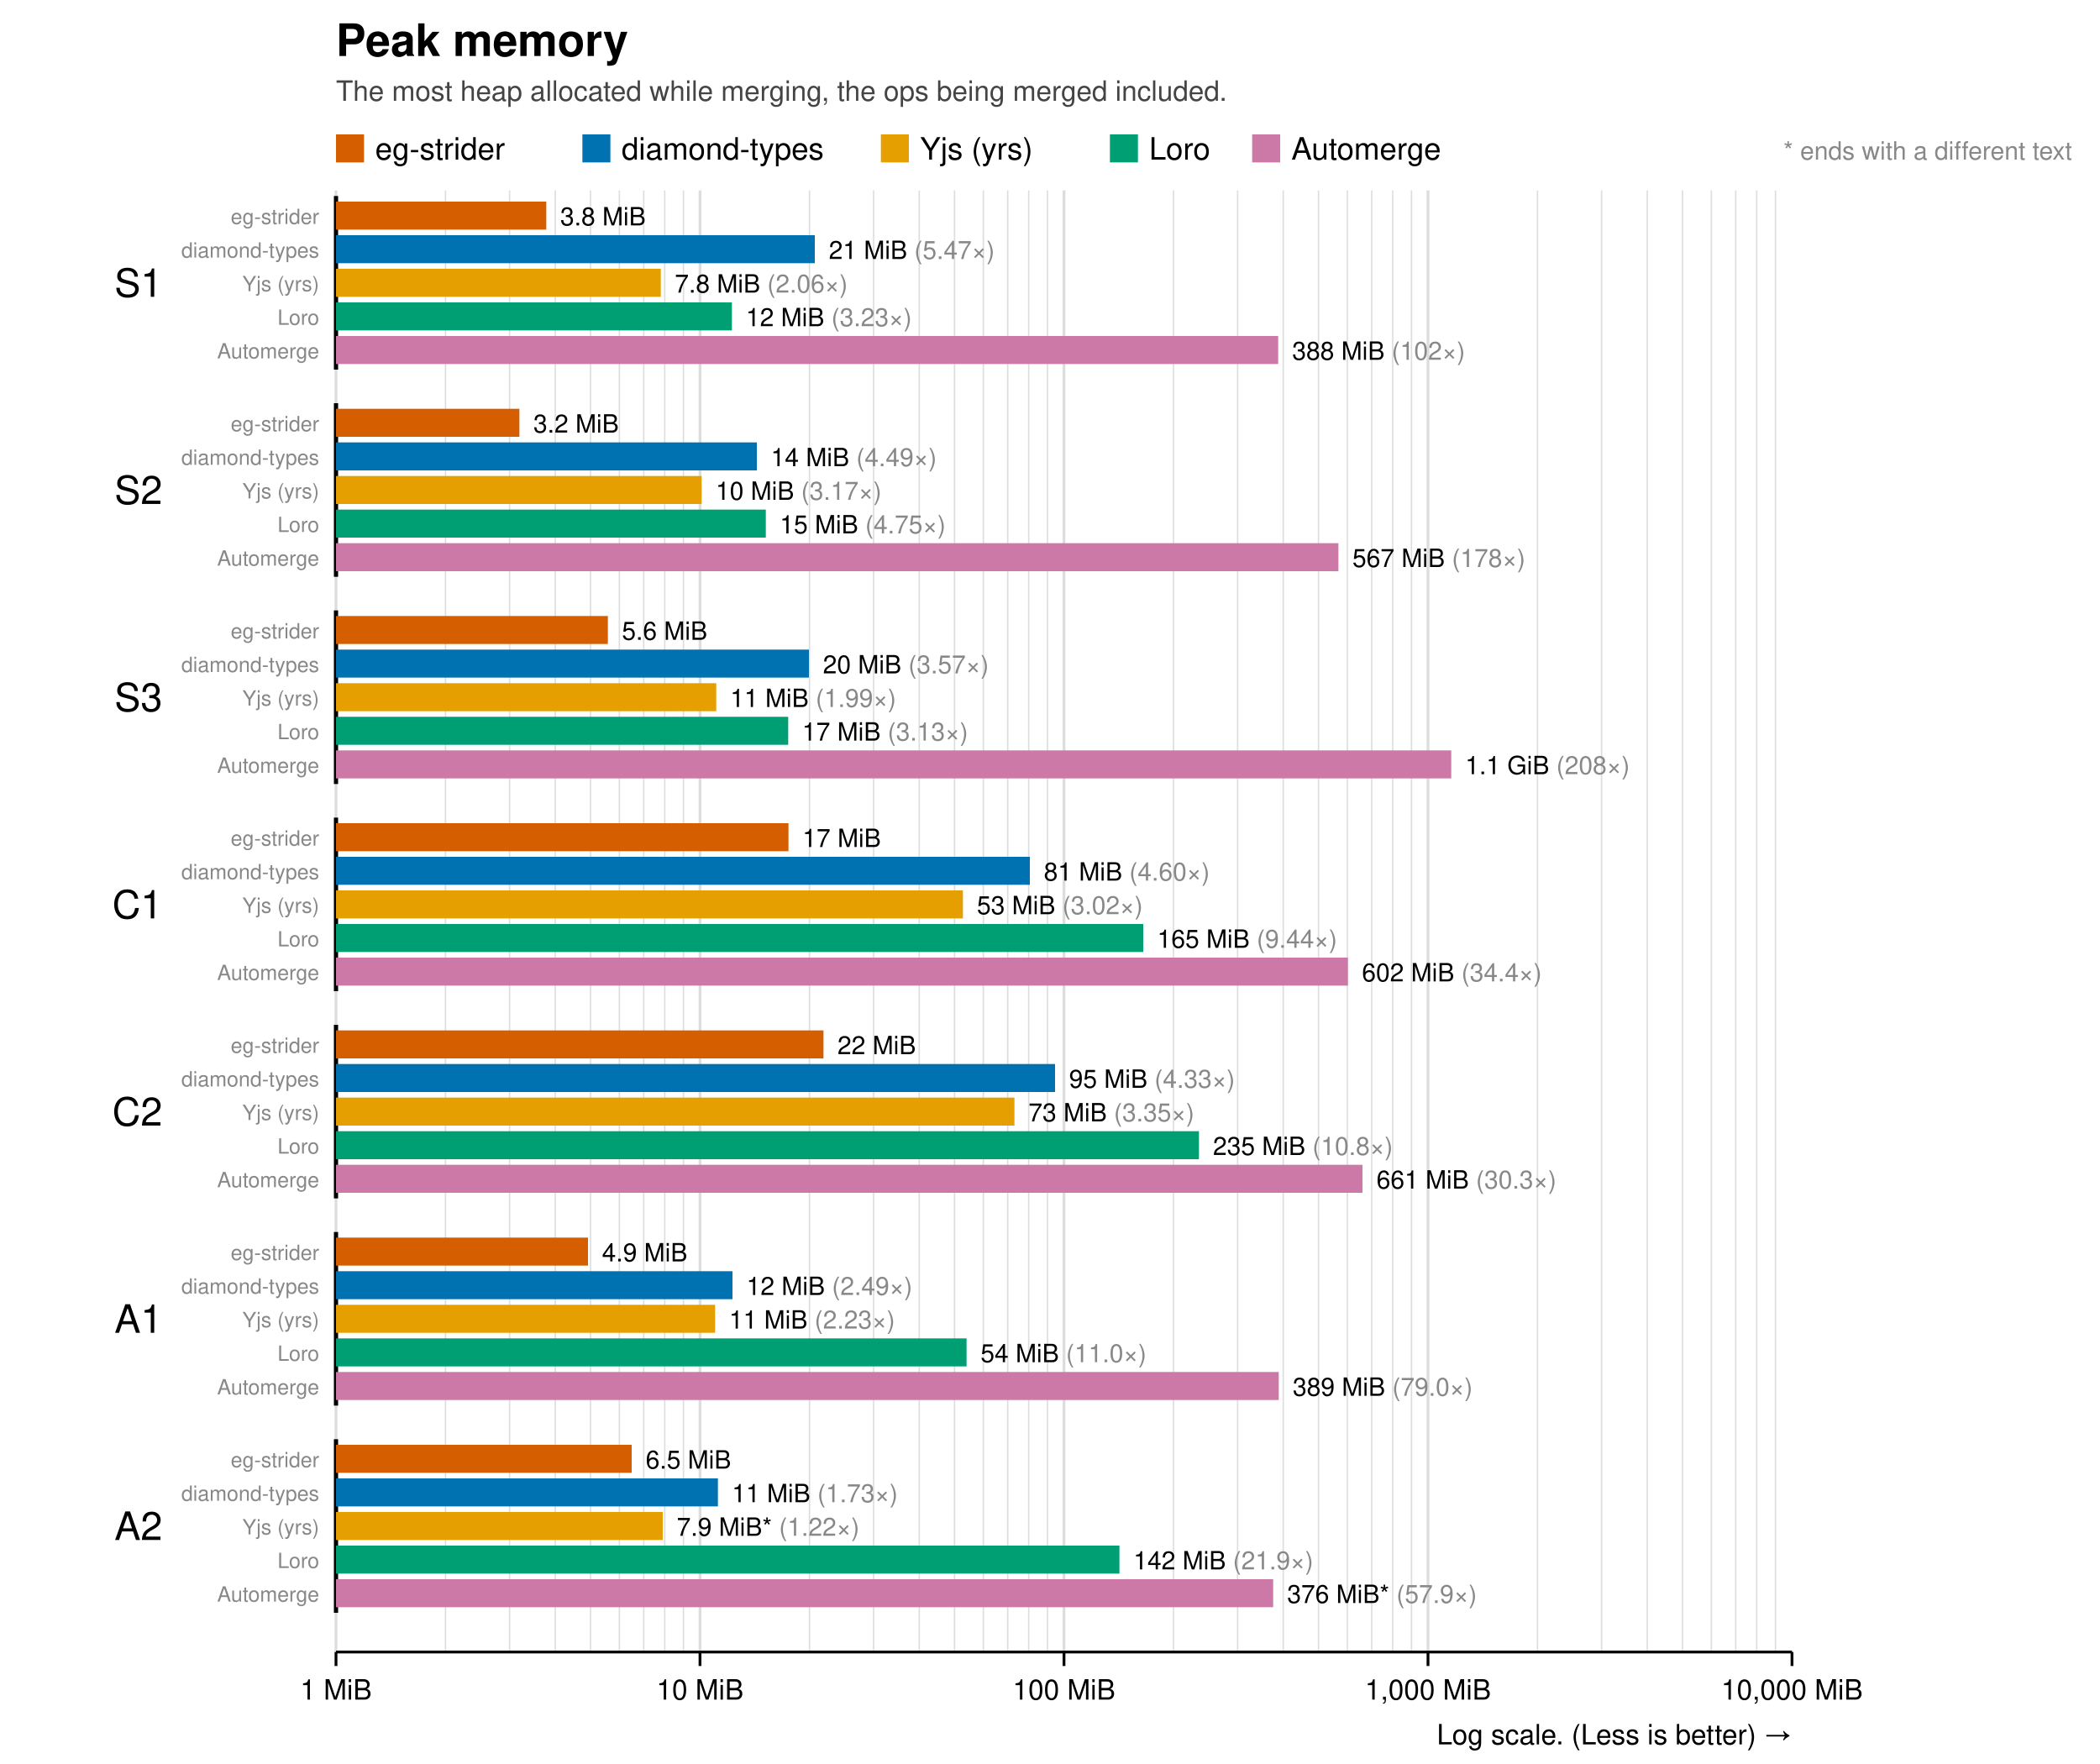
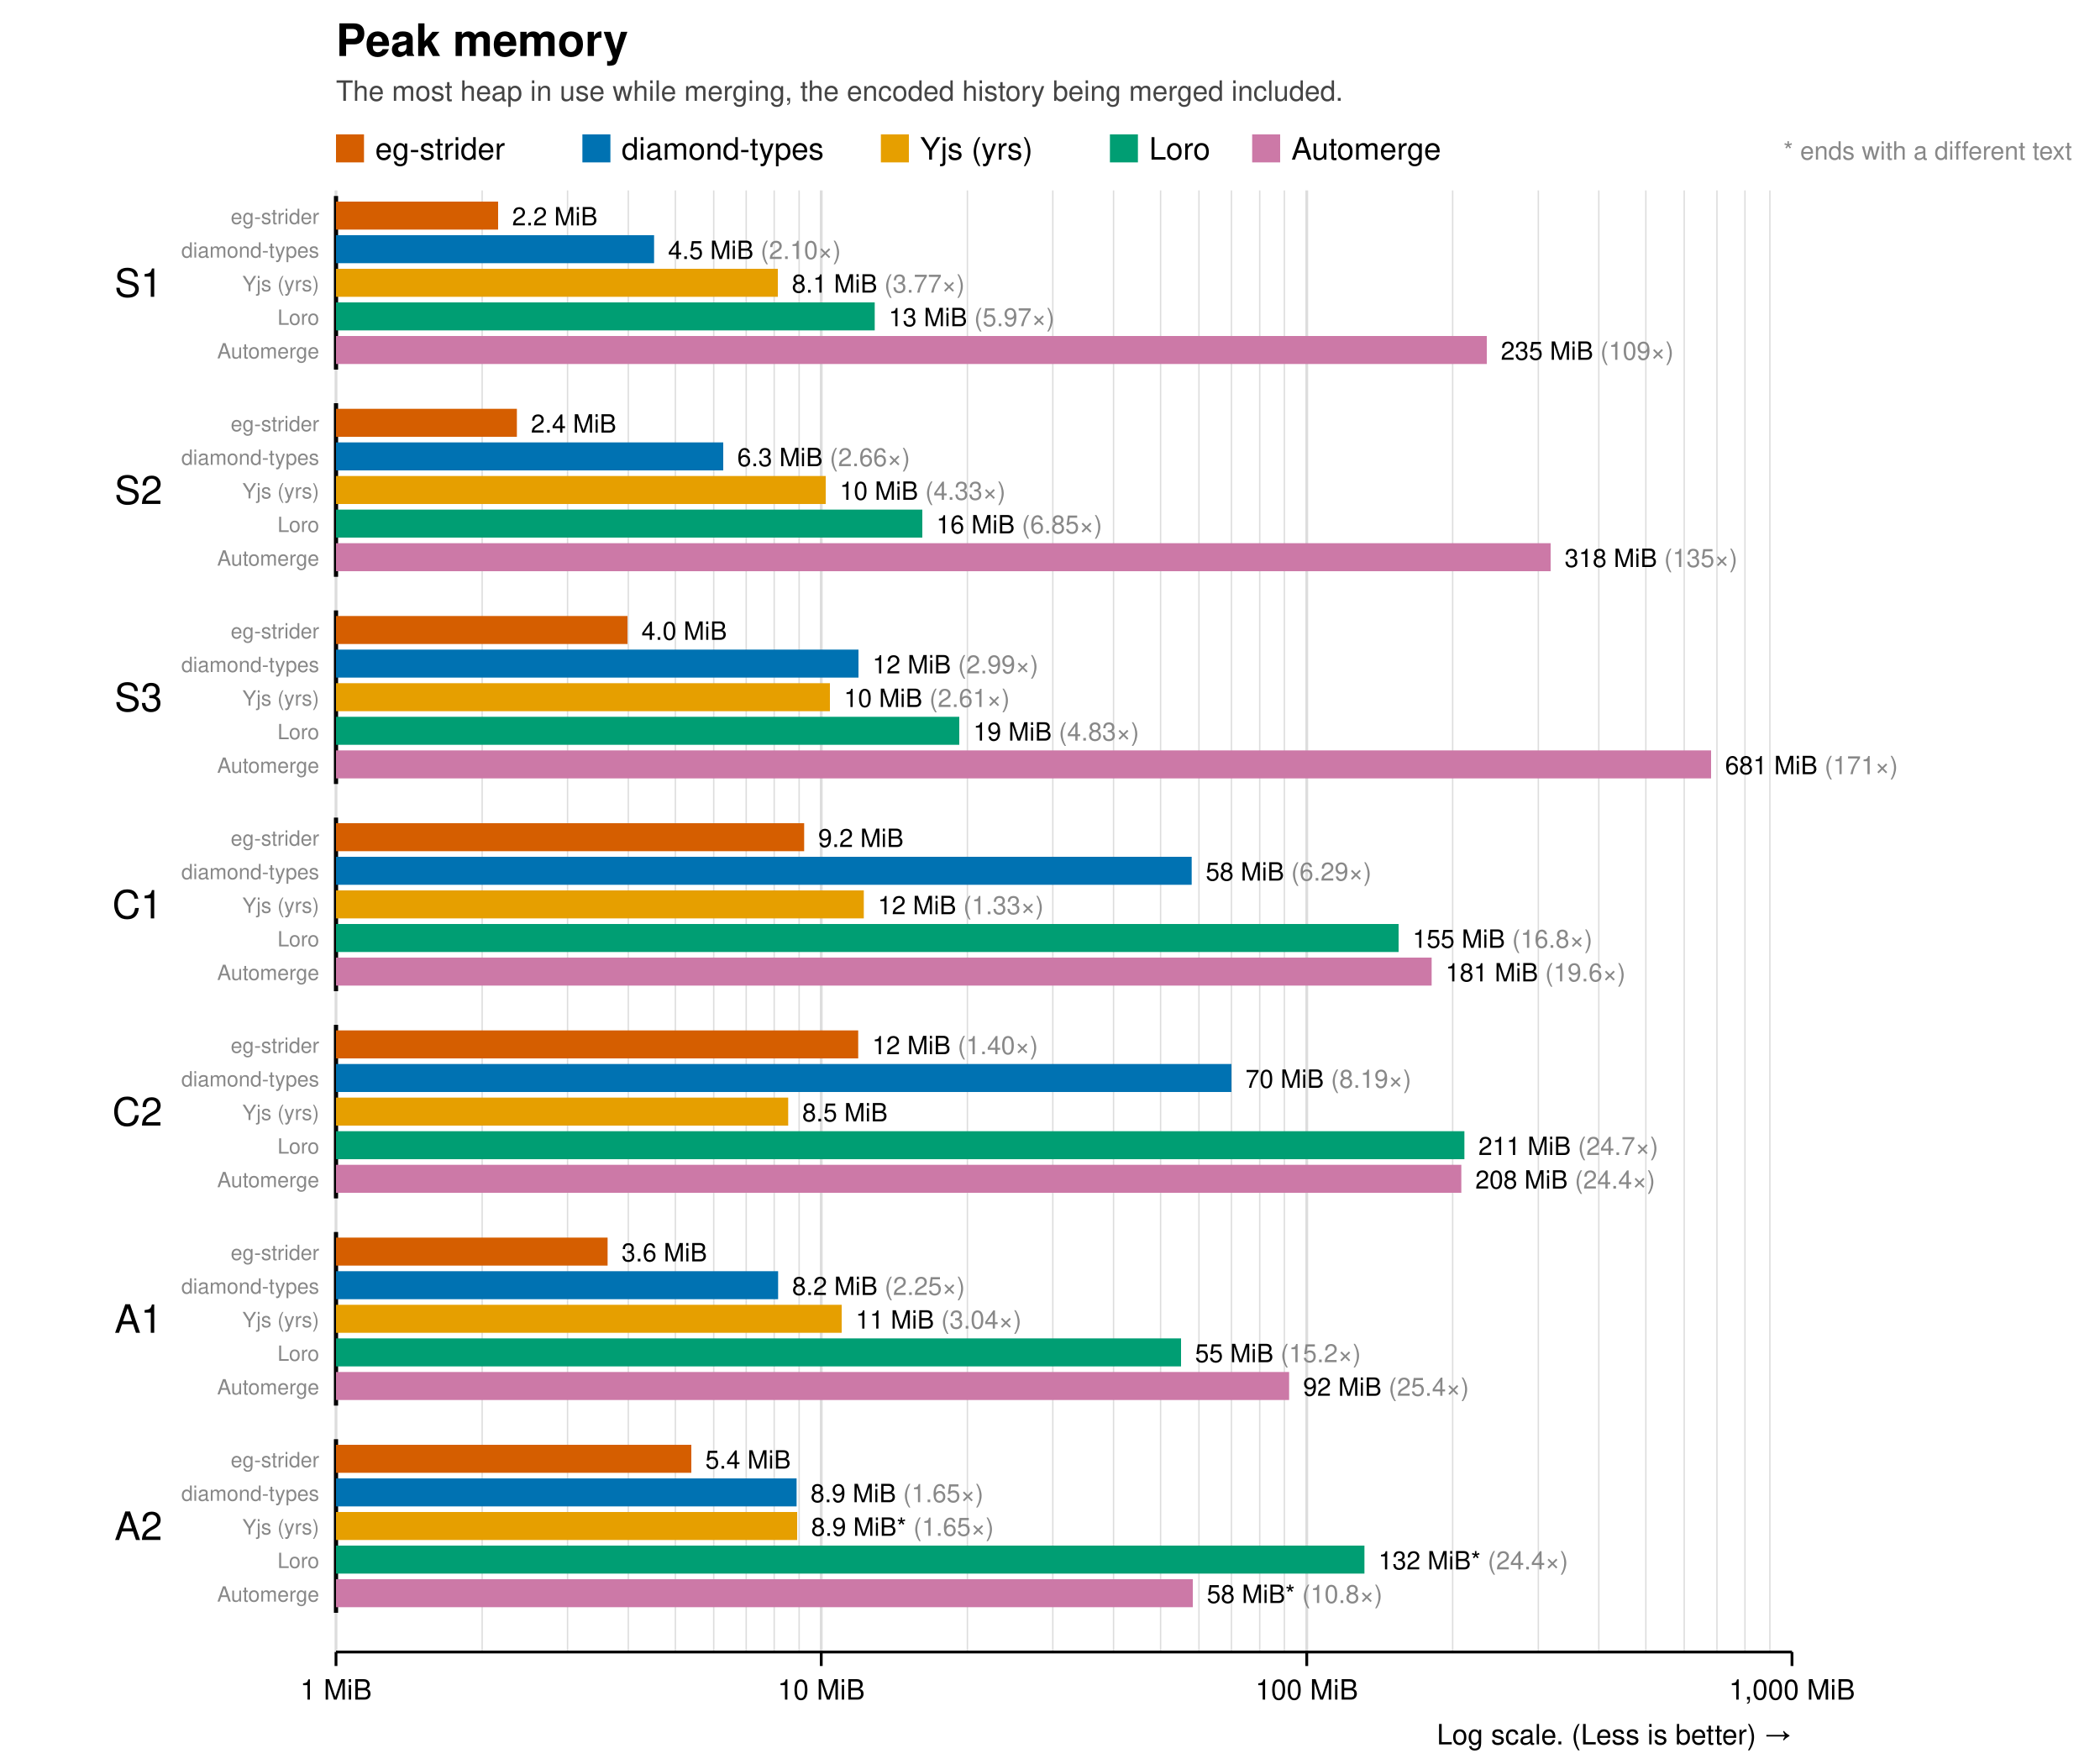
<svg xmlns="http://www.w3.org/2000/svg" viewBox="0 0 750 630" font-family="Helvetica, Arial, sans-serif">
  <rect width="750" height="630" fill="white" />
  <text x="120" y="20" font-size="16" font-weight="bold">Peak memory</text>
-   <text x="120" y="36" font-size="10" fill="#444">The most heap allocated while merging, the ops being merged included.</text>
+   <text x="120" y="36" font-size="10" fill="#444">The most heap in use while merging, the encoded history being merged included.</text>
  <rect x="120" y="48" width="10" height="10" fill="#d55e00" />
  <text x="134" y="57" font-size="11">eg-strider</text>
  <rect x="208.0" y="48" width="10" height="10" fill="#0072b2" />
  <text x="222.0" y="57" font-size="11">diamond-types</text>
  <rect x="314.6" y="48" width="10" height="10" fill="#e69f00" />
  <text x="328.6" y="57" font-size="11">Yjs (yrs)</text>
  <rect x="396.4" y="48" width="10" height="10" fill="#009e73" />
  <text x="410.4" y="57" font-size="11">Loro</text>
  <rect x="447.2" y="48" width="10" height="10" fill="#cc79a7" />
  <text x="461.2" y="57" font-size="11">Automerge</text>
  <text x="740" y="57" font-size="9" fill="#888" text-anchor="end">* ends with a different text</text>
  <line x1="120.0" y1="68" x2="120.0" y2="590" stroke="#ddd" stroke-width="1" />
-   <line x1="159.1" y1="68" x2="159.1" y2="590" stroke="#ddd" stroke-width="0.5" />
-   <line x1="182.0" y1="68" x2="182.0" y2="590" stroke="#ddd" stroke-width="0.5" />
-   <line x1="198.3" y1="68" x2="198.3" y2="590" stroke="#ddd" stroke-width="0.5" />
-   <line x1="210.9" y1="68" x2="210.9" y2="590" stroke="#ddd" stroke-width="0.5" />
-   <line x1="221.2" y1="68" x2="221.2" y2="590" stroke="#ddd" stroke-width="0.5" />
-   <line x1="229.9" y1="68" x2="229.9" y2="590" stroke="#ddd" stroke-width="0.5" />
-   <line x1="237.4" y1="68" x2="237.4" y2="590" stroke="#ddd" stroke-width="0.5" />
-   <line x1="244.1" y1="68" x2="244.1" y2="590" stroke="#ddd" stroke-width="0.5" />
-   <line x1="250.0" y1="68" x2="250.0" y2="590" stroke="#ddd" stroke-width="1" />
-   <line x1="289.1" y1="68" x2="289.1" y2="590" stroke="#ddd" stroke-width="0.5" />
-   <line x1="312.0" y1="68" x2="312.0" y2="590" stroke="#ddd" stroke-width="0.5" />
-   <line x1="328.3" y1="68" x2="328.3" y2="590" stroke="#ddd" stroke-width="0.5" />
-   <line x1="340.9" y1="68" x2="340.9" y2="590" stroke="#ddd" stroke-width="0.5" />
-   <line x1="351.2" y1="68" x2="351.2" y2="590" stroke="#ddd" stroke-width="0.5" />
-   <line x1="359.9" y1="68" x2="359.9" y2="590" stroke="#ddd" stroke-width="0.5" />
-   <line x1="367.4" y1="68" x2="367.4" y2="590" stroke="#ddd" stroke-width="0.5" />
-   <line x1="374.1" y1="68" x2="374.1" y2="590" stroke="#ddd" stroke-width="0.5" />
-   <line x1="380.0" y1="68" x2="380.0" y2="590" stroke="#ddd" stroke-width="1" />
-   <line x1="419.1" y1="68" x2="419.1" y2="590" stroke="#ddd" stroke-width="0.5" />
-   <line x1="442.0" y1="68" x2="442.0" y2="590" stroke="#ddd" stroke-width="0.5" />
-   <line x1="458.3" y1="68" x2="458.3" y2="590" stroke="#ddd" stroke-width="0.5" />
-   <line x1="470.9" y1="68" x2="470.9" y2="590" stroke="#ddd" stroke-width="0.5" />
-   <line x1="481.2" y1="68" x2="481.2" y2="590" stroke="#ddd" stroke-width="0.5" />
-   <line x1="489.9" y1="68" x2="489.9" y2="590" stroke="#ddd" stroke-width="0.5" />
-   <line x1="497.4" y1="68" x2="497.4" y2="590" stroke="#ddd" stroke-width="0.5" />
-   <line x1="504.1" y1="68" x2="504.1" y2="590" stroke="#ddd" stroke-width="0.5" />
-   <line x1="510.0" y1="68" x2="510.0" y2="590" stroke="#ddd" stroke-width="1" />
-   <line x1="549.1" y1="68" x2="549.1" y2="590" stroke="#ddd" stroke-width="0.5" />
-   <line x1="572.0" y1="68" x2="572.0" y2="590" stroke="#ddd" stroke-width="0.5" />
-   <line x1="588.3" y1="68" x2="588.3" y2="590" stroke="#ddd" stroke-width="0.5" />
-   <line x1="600.9" y1="68" x2="600.9" y2="590" stroke="#ddd" stroke-width="0.5" />
-   <line x1="611.2" y1="68" x2="611.2" y2="590" stroke="#ddd" stroke-width="0.5" />
-   <line x1="619.9" y1="68" x2="619.9" y2="590" stroke="#ddd" stroke-width="0.5" />
-   <line x1="627.4" y1="68" x2="627.4" y2="590" stroke="#ddd" stroke-width="0.5" />
-   <line x1="634.1" y1="68" x2="634.1" y2="590" stroke="#ddd" stroke-width="0.5" />
+   <line x1="172.2" y1="68" x2="172.2" y2="590" stroke="#ddd" stroke-width="0.5" />
+   <line x1="202.7" y1="68" x2="202.7" y2="590" stroke="#ddd" stroke-width="0.5" />
+   <line x1="224.4" y1="68" x2="224.4" y2="590" stroke="#ddd" stroke-width="0.5" />
+   <line x1="241.2" y1="68" x2="241.2" y2="590" stroke="#ddd" stroke-width="0.5" />
+   <line x1="254.9" y1="68" x2="254.9" y2="590" stroke="#ddd" stroke-width="0.5" />
+   <line x1="266.5" y1="68" x2="266.5" y2="590" stroke="#ddd" stroke-width="0.5" />
+   <line x1="276.5" y1="68" x2="276.5" y2="590" stroke="#ddd" stroke-width="0.5" />
+   <line x1="285.4" y1="68" x2="285.4" y2="590" stroke="#ddd" stroke-width="0.5" />
+   <line x1="293.3" y1="68" x2="293.3" y2="590" stroke="#ddd" stroke-width="1" />
+   <line x1="345.5" y1="68" x2="345.5" y2="590" stroke="#ddd" stroke-width="0.5" />
+   <line x1="376.0" y1="68" x2="376.0" y2="590" stroke="#ddd" stroke-width="0.5" />
+   <line x1="397.7" y1="68" x2="397.7" y2="590" stroke="#ddd" stroke-width="0.5" />
+   <line x1="414.5" y1="68" x2="414.5" y2="590" stroke="#ddd" stroke-width="0.5" />
+   <line x1="428.2" y1="68" x2="428.2" y2="590" stroke="#ddd" stroke-width="0.5" />
+   <line x1="439.8" y1="68" x2="439.8" y2="590" stroke="#ddd" stroke-width="0.5" />
+   <line x1="449.9" y1="68" x2="449.9" y2="590" stroke="#ddd" stroke-width="0.5" />
+   <line x1="458.7" y1="68" x2="458.7" y2="590" stroke="#ddd" stroke-width="0.5" />
+   <line x1="466.7" y1="68" x2="466.7" y2="590" stroke="#ddd" stroke-width="1" />
+   <line x1="518.8" y1="68" x2="518.8" y2="590" stroke="#ddd" stroke-width="0.5" />
+   <line x1="549.4" y1="68" x2="549.4" y2="590" stroke="#ddd" stroke-width="0.5" />
+   <line x1="571.0" y1="68" x2="571.0" y2="590" stroke="#ddd" stroke-width="0.5" />
+   <line x1="587.8" y1="68" x2="587.8" y2="590" stroke="#ddd" stroke-width="0.5" />
+   <line x1="601.5" y1="68" x2="601.5" y2="590" stroke="#ddd" stroke-width="0.5" />
+   <line x1="613.2" y1="68" x2="613.2" y2="590" stroke="#ddd" stroke-width="0.5" />
+   <line x1="623.2" y1="68" x2="623.2" y2="590" stroke="#ddd" stroke-width="0.5" />
+   <line x1="632.1" y1="68" x2="632.1" y2="590" stroke="#ddd" stroke-width="0.5" />
  <line x1="120.0" y1="590" x2="120.0" y2="595" stroke="black" />
  <text x="120.0" y="607" font-size="10" text-anchor="middle">1 MiB</text>
-   <line x1="250.0" y1="590" x2="250.0" y2="595" stroke="black" />
-   <text x="250.0" y="607" font-size="10" text-anchor="middle">10 MiB</text>
-   <line x1="380.0" y1="590" x2="380.0" y2="595" stroke="black" />
-   <text x="380.0" y="607" font-size="10" text-anchor="middle">100 MiB</text>
-   <line x1="510.0" y1="590" x2="510.0" y2="595" stroke="black" />
-   <text x="510.0" y="607" font-size="10" text-anchor="middle">1,000 MiB</text>
+   <line x1="293.3" y1="590" x2="293.3" y2="595" stroke="black" />
+   <text x="293.3" y="607" font-size="10" text-anchor="middle">10 MiB</text>
+   <line x1="466.7" y1="590" x2="466.7" y2="595" stroke="black" />
+   <text x="466.7" y="607" font-size="10" text-anchor="middle">100 MiB</text>
  <line x1="640.0" y1="590" x2="640.0" y2="595" stroke="black" />
-   <text x="640.0" y="607" font-size="10" text-anchor="middle">10,000 MiB</text>
+   <text x="640.0" y="607" font-size="10" text-anchor="middle">1,000 MiB</text>
  <line x1="120" y1="590" x2="640" y2="590" stroke="black" />
  <text x="640" y="623" font-size="10" text-anchor="end">Log scale. (Less is better) →</text>
  <text x="58" y="106.0" font-size="14" text-anchor="end">S1</text>
  <line x1="120" y1="70" x2="120" y2="132" stroke="black" stroke-width="1.5" />
  <text x="114" y="80" font-size="7.5" fill="#888" text-anchor="end">eg-strider</text>
-   <rect x="120" y="72" width="75.1" height="10" fill="#d55e00" />
-   <text x="200.1" y="80.5" font-size="9">3.8 MiB</text>
+   <rect x="120" y="72" width="57.9" height="10" fill="#d55e00" />
+   <text x="182.9" y="80.5" font-size="9">2.2 MiB</text>
  <text x="114" y="92" font-size="7.5" fill="#888" text-anchor="end">diamond-types</text>
-   <rect x="120" y="84" width="171.0" height="10" fill="#0072b2" />
-   <text x="296.0" y="92.5" font-size="9">21 MiB <tspan fill="#888">(5.47×)</tspan>
+   <rect x="120" y="84" width="113.6" height="10" fill="#0072b2" />
+   <text x="238.6" y="92.5" font-size="9">4.5 MiB <tspan fill="#888">(2.10×)</tspan>
  </text>
  <text x="114" y="104" font-size="7.5" fill="#888" text-anchor="end">Yjs (yrs)</text>
-   <rect x="120" y="96" width="116.0" height="10" fill="#e69f00" />
-   <text x="241.0" y="104.5" font-size="9">7.8 MiB <tspan fill="#888">(2.06×)</tspan>
+   <rect x="120" y="96" width="157.8" height="10" fill="#e69f00" />
+   <text x="282.8" y="104.5" font-size="9">8.1 MiB <tspan fill="#888">(3.77×)</tspan>
  </text>
  <text x="114" y="116" font-size="7.5" fill="#888" text-anchor="end">Loro</text>
-   <rect x="120" y="108" width="141.4" height="10" fill="#009e73" />
-   <text x="266.4" y="116.5" font-size="9">12 MiB <tspan fill="#888">(3.23×)</tspan>
+   <rect x="120" y="108" width="192.4" height="10" fill="#009e73" />
+   <text x="317.4" y="116.5" font-size="9">13 MiB <tspan fill="#888">(5.97×)</tspan>
  </text>
  <text x="114" y="128" font-size="7.5" fill="#888" text-anchor="end">Automerge</text>
-   <rect x="120" y="120" width="336.5" height="10" fill="#cc79a7" />
-   <text x="461.5" y="128.5" font-size="9">388 MiB <tspan fill="#888">(102×)</tspan>
+   <rect x="120" y="120" width="411.0" height="10" fill="#cc79a7" />
+   <text x="536.0" y="128.5" font-size="9">235 MiB <tspan fill="#888">(109×)</tspan>
  </text>
  <text x="58" y="180.0" font-size="14" text-anchor="end">S2</text>
  <line x1="120" y1="144" x2="120" y2="206" stroke="black" stroke-width="1.5" />
  <text x="114" y="154" font-size="7.5" fill="#888" text-anchor="end">eg-strider</text>
-   <rect x="120" y="146" width="65.5" height="10" fill="#d55e00" />
-   <text x="190.5" y="154.5" font-size="9">3.2 MiB</text>
+   <rect x="120" y="146" width="64.6" height="10" fill="#d55e00" />
+   <text x="189.6" y="154.5" font-size="9">2.4 MiB</text>
  <text x="114" y="166" font-size="7.5" fill="#888" text-anchor="end">diamond-types</text>
-   <rect x="120" y="158" width="150.3" height="10" fill="#0072b2" />
-   <text x="275.3" y="166.5" font-size="9">14 MiB <tspan fill="#888">(4.49×)</tspan>
+   <rect x="120" y="158" width="138.3" height="10" fill="#0072b2" />
+   <text x="263.3" y="166.5" font-size="9">6.3 MiB <tspan fill="#888">(2.66×)</tspan>
  </text>
  <text x="114" y="178" font-size="7.5" fill="#888" text-anchor="end">Yjs (yrs)</text>
-   <rect x="120" y="170" width="130.6" height="10" fill="#e69f00" />
-   <text x="255.6" y="178.5" font-size="9">10 MiB <tspan fill="#888">(3.17×)</tspan>
+   <rect x="120" y="170" width="174.9" height="10" fill="#e69f00" />
+   <text x="299.9" y="178.5" font-size="9">10 MiB <tspan fill="#888">(4.33×)</tspan>
  </text>
  <text x="114" y="190" font-size="7.5" fill="#888" text-anchor="end">Loro</text>
-   <rect x="120" y="182" width="153.5" height="10" fill="#009e73" />
-   <text x="278.5" y="190.5" font-size="9">15 MiB <tspan fill="#888">(4.75×)</tspan>
+   <rect x="120" y="182" width="209.4" height="10" fill="#009e73" />
+   <text x="334.4" y="190.5" font-size="9">16 MiB <tspan fill="#888">(6.85×)</tspan>
  </text>
  <text x="114" y="202" font-size="7.5" fill="#888" text-anchor="end">Automerge</text>
-   <rect x="120" y="194" width="358.0" height="10" fill="#cc79a7" />
-   <text x="483.0" y="202.5" font-size="9">567 MiB <tspan fill="#888">(178×)</tspan>
+   <rect x="120" y="194" width="433.8" height="10" fill="#cc79a7" />
+   <text x="558.8" y="202.5" font-size="9">318 MiB <tspan fill="#888">(135×)</tspan>
  </text>
  <text x="58" y="254.0" font-size="14" text-anchor="end">S3</text>
  <line x1="120" y1="218" x2="120" y2="280" stroke="black" stroke-width="1.5" />
  <text x="114" y="228" font-size="7.5" fill="#888" text-anchor="end">eg-strider</text>
-   <rect x="120" y="220" width="97.1" height="10" fill="#d55e00" />
-   <text x="222.1" y="228.5" font-size="9">5.6 MiB</text>
+   <rect x="120" y="220" width="104.1" height="10" fill="#d55e00" />
+   <text x="229.1" y="228.5" font-size="9">4.0 MiB</text>
  <text x="114" y="240" font-size="7.5" fill="#888" text-anchor="end">diamond-types</text>
-   <rect x="120" y="232" width="168.9" height="10" fill="#0072b2" />
-   <text x="293.9" y="240.5" font-size="9">20 MiB <tspan fill="#888">(3.57×)</tspan>
+   <rect x="120" y="232" width="186.6" height="10" fill="#0072b2" />
+   <text x="311.6" y="240.5" font-size="9">12 MiB <tspan fill="#888">(2.99×)</tspan>
  </text>
  <text x="114" y="252" font-size="7.5" fill="#888" text-anchor="end">Yjs (yrs)</text>
-   <rect x="120" y="244" width="135.8" height="10" fill="#e69f00" />
-   <text x="260.8" y="252.5" font-size="9">11 MiB <tspan fill="#888">(1.99×)</tspan>
+   <rect x="120" y="244" width="176.4" height="10" fill="#e69f00" />
+   <text x="301.4" y="252.5" font-size="9">10 MiB <tspan fill="#888">(2.61×)</tspan>
  </text>
  <text x="114" y="264" font-size="7.5" fill="#888" text-anchor="end">Loro</text>
-   <rect x="120" y="256" width="161.5" height="10" fill="#009e73" />
-   <text x="286.5" y="264.5" font-size="9">17 MiB <tspan fill="#888">(3.13×)</tspan>
+   <rect x="120" y="256" width="222.6" height="10" fill="#009e73" />
+   <text x="347.6" y="264.5" font-size="9">19 MiB <tspan fill="#888">(4.83×)</tspan>
  </text>
  <text x="114" y="276" font-size="7.5" fill="#888" text-anchor="end">Automerge</text>
-   <rect x="120" y="268" width="398.3" height="10" fill="#cc79a7" />
-   <text x="523.3" y="276.5" font-size="9">1.1 GiB <tspan fill="#888">(208×)</tspan>
+   <rect x="120" y="268" width="491.1" height="10" fill="#cc79a7" />
+   <text x="616.1" y="276.5" font-size="9">681 MiB <tspan fill="#888">(171×)</tspan>
  </text>
  <text x="58" y="328.0" font-size="14" text-anchor="end">C1</text>
  <line x1="120" y1="292" x2="120" y2="354" stroke="black" stroke-width="1.5" />
  <text x="114" y="302" font-size="7.5" fill="#888" text-anchor="end">eg-strider</text>
-   <rect x="120" y="294" width="161.6" height="10" fill="#d55e00" />
-   <text x="286.6" y="302.5" font-size="9">17 MiB</text>
+   <rect x="120" y="294" width="167.2" height="10" fill="#d55e00" />
+   <text x="292.2" y="302.5" font-size="9">9.2 MiB</text>
  <text x="114" y="314" font-size="7.5" fill="#888" text-anchor="end">diamond-types</text>
-   <rect x="120" y="306" width="247.8" height="10" fill="#0072b2" />
-   <text x="372.8" y="314.5" font-size="9">81 MiB <tspan fill="#888">(4.60×)</tspan>
+   <rect x="120" y="306" width="305.6" height="10" fill="#0072b2" />
+   <text x="430.6" y="314.5" font-size="9">58 MiB <tspan fill="#888">(6.29×)</tspan>
  </text>
  <text x="114" y="326" font-size="7.5" fill="#888" text-anchor="end">Yjs (yrs)</text>
-   <rect x="120" y="318" width="223.9" height="10" fill="#e69f00" />
-   <text x="348.9" y="326.5" font-size="9">53 MiB <tspan fill="#888">(3.02×)</tspan>
+   <rect x="120" y="318" width="188.5" height="10" fill="#e69f00" />
+   <text x="313.5" y="326.5" font-size="9">12 MiB <tspan fill="#888">(1.33×)</tspan>
  </text>
  <text x="114" y="338" font-size="7.5" fill="#888" text-anchor="end">Loro</text>
-   <rect x="120" y="330" width="288.3" height="10" fill="#009e73" />
-   <text x="413.3" y="338.5" font-size="9">165 MiB <tspan fill="#888">(9.44×)</tspan>
+   <rect x="120" y="330" width="379.5" height="10" fill="#009e73" />
+   <text x="504.5" y="338.5" font-size="9">155 MiB <tspan fill="#888">(16.8×)</tspan>
  </text>
  <text x="114" y="350" font-size="7.5" fill="#888" text-anchor="end">Automerge</text>
-   <rect x="120" y="342" width="361.4" height="10" fill="#cc79a7" />
-   <text x="486.4" y="350.5" font-size="9">602 MiB <tspan fill="#888">(34.4×)</tspan>
+   <rect x="120" y="342" width="391.3" height="10" fill="#cc79a7" />
+   <text x="516.3" y="350.5" font-size="9">181 MiB <tspan fill="#888">(19.6×)</tspan>
  </text>
  <text x="58" y="402.0" font-size="14" text-anchor="end">C2</text>
  <line x1="120" y1="366" x2="120" y2="428" stroke="black" stroke-width="1.5" />
  <text x="114" y="376" font-size="7.5" fill="#888" text-anchor="end">eg-strider</text>
-   <rect x="120" y="368" width="174.1" height="10" fill="#d55e00" />
-   <text x="299.1" y="376.5" font-size="9">22 MiB</text>
+   <rect x="120" y="368" width="186.5" height="10" fill="#d55e00" />
+   <text x="311.5" y="376.5" font-size="9">12 MiB <tspan fill="#888">(1.40×)</tspan>
+   </text>
  <text x="114" y="388" font-size="7.5" fill="#888" text-anchor="end">diamond-types</text>
-   <rect x="120" y="380" width="256.8" height="10" fill="#0072b2" />
-   <text x="381.8" y="388.5" font-size="9">95 MiB <tspan fill="#888">(4.33×)</tspan>
+   <rect x="120" y="380" width="319.8" height="10" fill="#0072b2" />
+   <text x="444.8" y="388.5" font-size="9">70 MiB <tspan fill="#888">(8.19×)</tspan>
  </text>
  <text x="114" y="400" font-size="7.5" fill="#888" text-anchor="end">Yjs (yrs)</text>
-   <rect x="120" y="392" width="242.3" height="10" fill="#e69f00" />
-   <text x="367.3" y="400.5" font-size="9">73 MiB <tspan fill="#888">(3.35×)</tspan>
-   </text>
+   <rect x="120" y="392" width="161.5" height="10" fill="#e69f00" />
+   <text x="286.5" y="400.5" font-size="9">8.5 MiB</text>
  <text x="114" y="412" font-size="7.5" fill="#888" text-anchor="end">Loro</text>
-   <rect x="120" y="404" width="308.2" height="10" fill="#009e73" />
-   <text x="433.2" y="412.5" font-size="9">235 MiB <tspan fill="#888">(10.8×)</tspan>
+   <rect x="120" y="404" width="403.0" height="10" fill="#009e73" />
+   <text x="528.0" y="412.5" font-size="9">211 MiB <tspan fill="#888">(24.7×)</tspan>
  </text>
  <text x="114" y="424" font-size="7.5" fill="#888" text-anchor="end">Automerge</text>
-   <rect x="120" y="416" width="366.6" height="10" fill="#cc79a7" />
-   <text x="491.6" y="424.5" font-size="9">661 MiB <tspan fill="#888">(30.3×)</tspan>
+   <rect x="120" y="416" width="401.9" height="10" fill="#cc79a7" />
+   <text x="526.9" y="424.5" font-size="9">208 MiB <tspan fill="#888">(24.4×)</tspan>
  </text>
  <text x="58" y="476.0" font-size="14" text-anchor="end">A1</text>
  <line x1="120" y1="440" x2="120" y2="502" stroke="black" stroke-width="1.5" />
  <text x="114" y="450" font-size="7.5" fill="#888" text-anchor="end">eg-strider</text>
-   <rect x="120" y="442" width="90.0" height="10" fill="#d55e00" />
-   <text x="215.0" y="450.5" font-size="9">4.9 MiB</text>
+   <rect x="120" y="442" width="97.0" height="10" fill="#d55e00" />
+   <text x="222.0" y="450.5" font-size="9">3.6 MiB</text>
  <text x="114" y="462" font-size="7.5" fill="#888" text-anchor="end">diamond-types</text>
-   <rect x="120" y="454" width="141.6" height="10" fill="#0072b2" />
-   <text x="266.6" y="462.5" font-size="9">12 MiB <tspan fill="#888">(2.49×)</tspan>
+   <rect x="120" y="454" width="157.9" height="10" fill="#0072b2" />
+   <text x="282.9" y="462.5" font-size="9">8.2 MiB <tspan fill="#888">(2.25×)</tspan>
  </text>
  <text x="114" y="474" font-size="7.5" fill="#888" text-anchor="end">Yjs (yrs)</text>
-   <rect x="120" y="466" width="135.4" height="10" fill="#e69f00" />
-   <text x="260.4" y="474.5" font-size="9">11 MiB <tspan fill="#888">(2.23×)</tspan>
+   <rect x="120" y="466" width="180.6" height="10" fill="#e69f00" />
+   <text x="305.6" y="474.5" font-size="9">11 MiB <tspan fill="#888">(3.04×)</tspan>
  </text>
  <text x="114" y="486" font-size="7.5" fill="#888" text-anchor="end">Loro</text>
-   <rect x="120" y="478" width="225.2" height="10" fill="#009e73" />
-   <text x="350.2" y="486.5" font-size="9">54 MiB <tspan fill="#888">(11.0×)</tspan>
+   <rect x="120" y="478" width="301.8" height="10" fill="#009e73" />
+   <text x="426.8" y="486.5" font-size="9">55 MiB <tspan fill="#888">(15.2×)</tspan>
  </text>
  <text x="114" y="498" font-size="7.5" fill="#888" text-anchor="end">Automerge</text>
-   <rect x="120" y="490" width="336.7" height="10" fill="#cc79a7" />
-   <text x="461.7" y="498.5" font-size="9">389 MiB <tspan fill="#888">(79.0×)</tspan>
+   <rect x="120" y="490" width="340.4" height="10" fill="#cc79a7" />
+   <text x="465.4" y="498.5" font-size="9">92 MiB <tspan fill="#888">(25.4×)</tspan>
  </text>
  <text x="58" y="550.0" font-size="14" text-anchor="end">A2</text>
  <line x1="120" y1="514" x2="120" y2="576" stroke="black" stroke-width="1.5" />
  <text x="114" y="524" font-size="7.5" fill="#888" text-anchor="end">eg-strider</text>
-   <rect x="120" y="516" width="105.6" height="10" fill="#d55e00" />
-   <text x="230.6" y="524.5" font-size="9">6.5 MiB</text>
+   <rect x="120" y="516" width="126.9" height="10" fill="#d55e00" />
+   <text x="251.9" y="524.5" font-size="9">5.4 MiB</text>
  <text x="114" y="536" font-size="7.5" fill="#888" text-anchor="end">diamond-types</text>
-   <rect x="120" y="528" width="136.4" height="10" fill="#0072b2" />
-   <text x="261.4" y="536.5" font-size="9">11 MiB <tspan fill="#888">(1.73×)</tspan>
+   <rect x="120" y="528" width="164.5" height="10" fill="#0072b2" />
+   <text x="289.5" y="536.5" font-size="9">8.9 MiB <tspan fill="#888">(1.65×)</tspan>
  </text>
  <text x="114" y="548" font-size="7.5" fill="#888" text-anchor="end">Yjs (yrs)</text>
-   <rect x="120" y="540" width="116.7" height="10" fill="#e69f00" />
-   <text x="241.7" y="548.5" font-size="9">7.9 MiB* <tspan fill="#888">(1.22×)</tspan>
+   <rect x="120" y="540" width="164.7" height="10" fill="#e69f00" />
+   <text x="289.7" y="548.5" font-size="9">8.9 MiB* <tspan fill="#888">(1.65×)</tspan>
  </text>
  <text x="114" y="560" font-size="7.5" fill="#888" text-anchor="end">Loro</text>
-   <rect x="120" y="552" width="279.8" height="10" fill="#009e73" />
-   <text x="404.8" y="560.5" font-size="9">142 MiB <tspan fill="#888">(21.9×)</tspan>
+   <rect x="120" y="552" width="367.3" height="10" fill="#009e73" />
+   <text x="492.3" y="560.5" font-size="9">132 MiB* <tspan fill="#888">(24.4×)</tspan>
  </text>
  <text x="114" y="572" font-size="7.5" fill="#888" text-anchor="end">Automerge</text>
-   <rect x="120" y="564" width="334.7" height="10" fill="#cc79a7" />
-   <text x="459.7" y="572.5" font-size="9">376 MiB* <tspan fill="#888">(57.9×)</tspan>
+   <rect x="120" y="564" width="306.0" height="10" fill="#cc79a7" />
+   <text x="431.0" y="572.5" font-size="9">58 MiB* <tspan fill="#888">(10.8×)</tspan>
  </text>
</svg>
